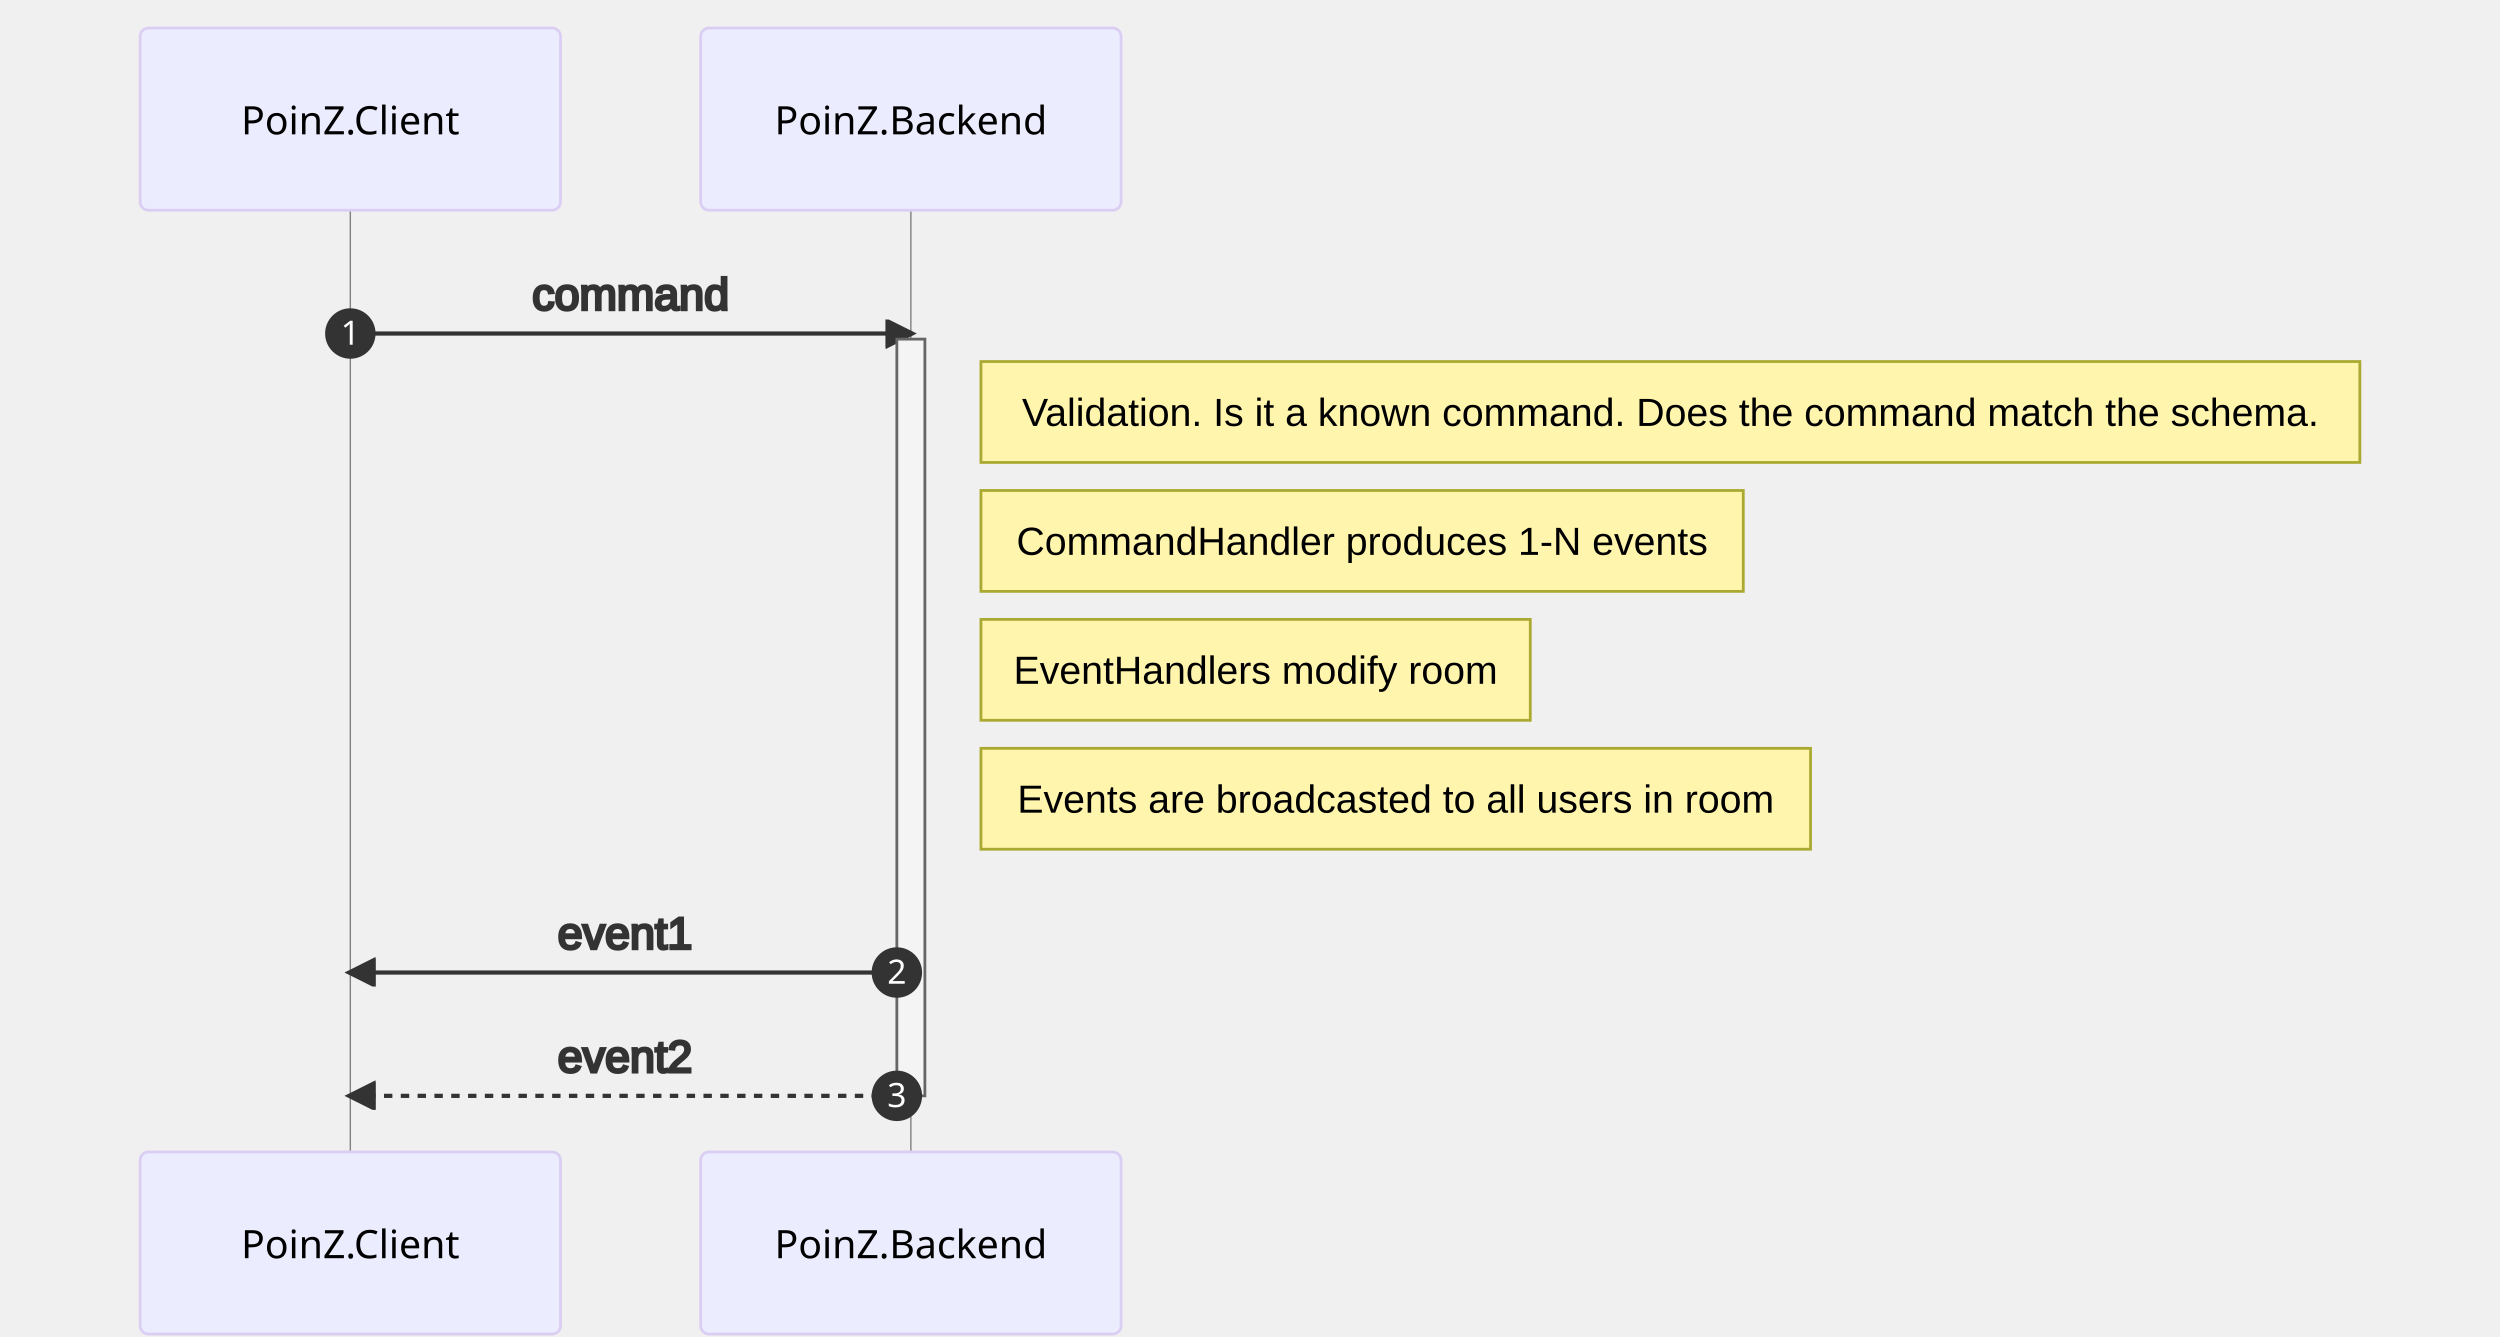
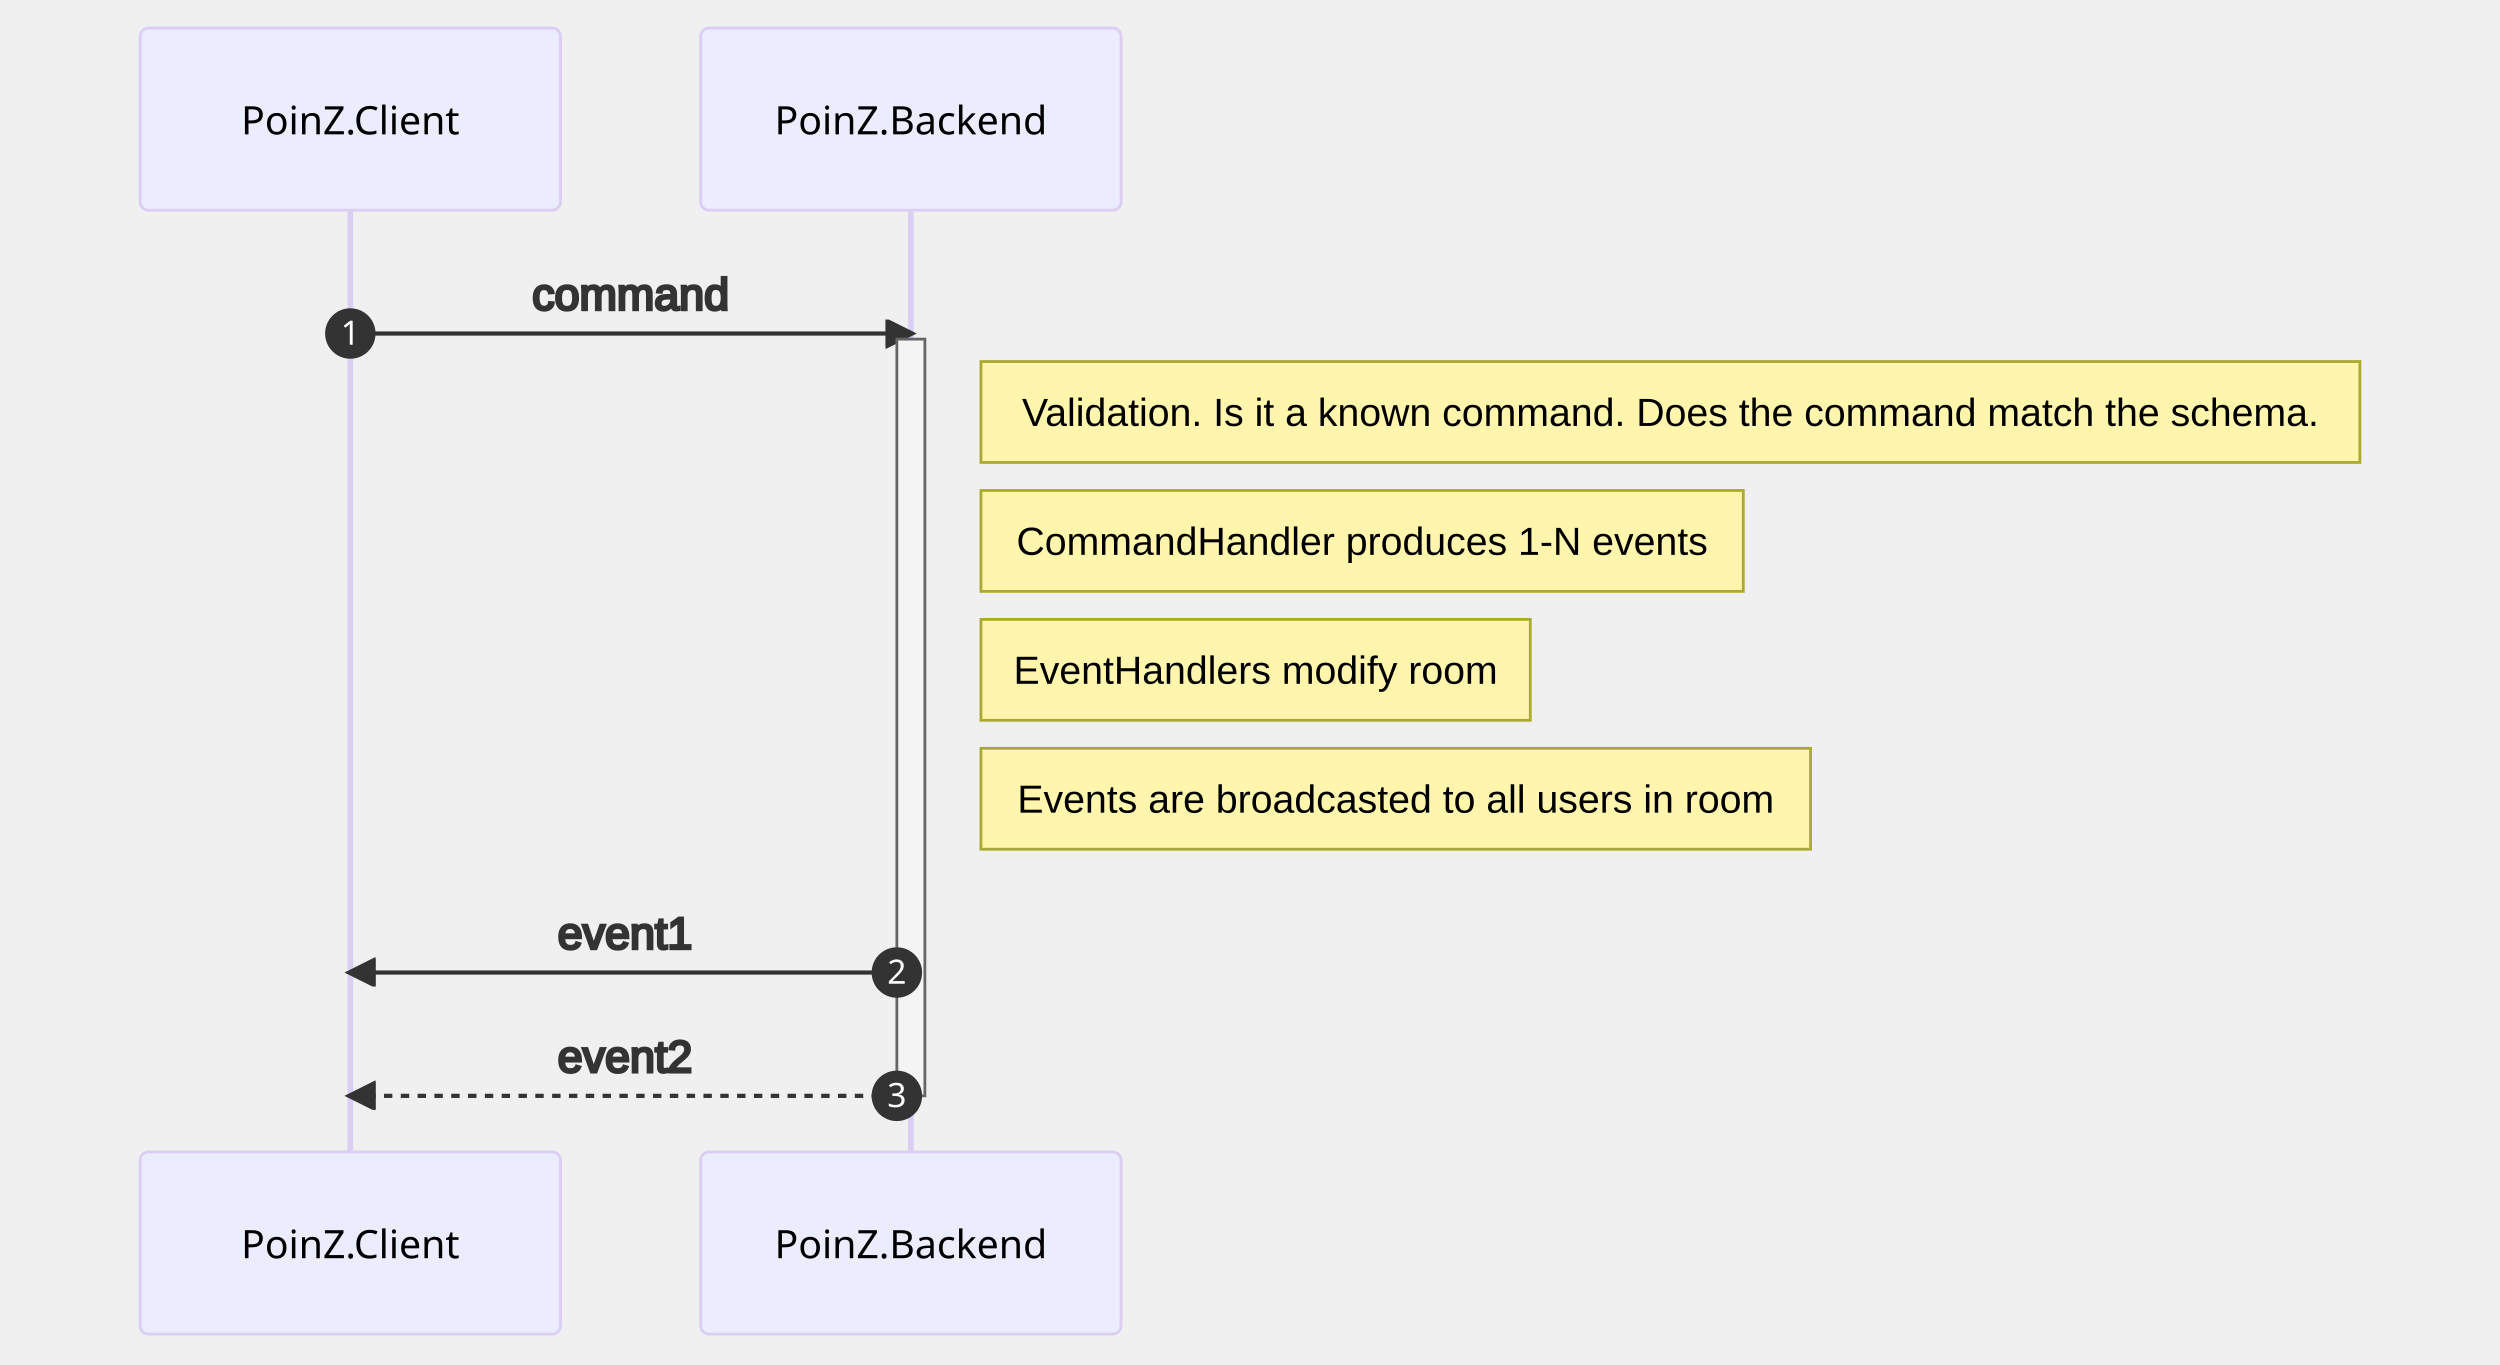
- <svg xmlns="http://www.w3.org/2000/svg" id="mermaid-svg" width="100%" height="477" style="max-width: 892px;" viewBox="-50 -10 892 477">
-   <style>#mermaid-svg {font-family:"trebuchet ms",verdana,arial,sans-serif;font-size:16px;fill:#333;}#mermaid-svg .error-icon{fill:#552222;}#mermaid-svg .error-text{fill:#552222;stroke:#552222;}#mermaid-svg .edge-thickness-normal{stroke-width:2px;}#mermaid-svg .edge-thickness-thick{stroke-width:3.5px;}#mermaid-svg .edge-pattern-solid{stroke-dasharray:0;}#mermaid-svg .edge-pattern-dashed{stroke-dasharray:3;}#mermaid-svg .edge-pattern-dotted{stroke-dasharray:2;}#mermaid-svg .marker{fill:#333333;stroke:#333333;}#mermaid-svg .marker.cross{stroke:#333333;}#mermaid-svg svg{font-family:"trebuchet ms",verdana,arial,sans-serif;font-size:16px;}#mermaid-svg .actor{stroke:hsl(259.626, 59.777%, 87.902%);fill:#ECECFF;}#mermaid-svg text.actor&gt;tspan{fill:black;stroke:none;}#mermaid-svg .actor-line{stroke:grey;}#mermaid-svg .messageLine0{stroke-width:1.5;stroke-dasharray:none;stroke:#333;}#mermaid-svg .messageLine1{stroke-width:1.5;stroke-dasharray:2,2;stroke:#333;}#mermaid-svg #arrowhead path{fill:#333;stroke:#333;}#mermaid-svg .sequenceNumber{fill:white;}#mermaid-svg #sequencenumber{fill:#333;}#mermaid-svg #crosshead path{fill:#333;stroke:#333;}#mermaid-svg .messageText{fill:#333;stroke:#333;}#mermaid-svg .labelBox{stroke:hsl(259.626, 59.777%, 87.902%);fill:#ECECFF;}#mermaid-svg .labelText,#mermaid-svg .labelText&gt;tspan{fill:black;stroke:none;}#mermaid-svg .loopText,#mermaid-svg .loopText&gt;tspan{fill:black;stroke:none;}#mermaid-svg .loopLine{stroke-width:2px;stroke-dasharray:2,2;stroke:hsl(259.626, 59.777%, 87.902%);fill:hsl(259.626, 59.777%, 87.902%);}#mermaid-svg .note{stroke:#aaaa33;fill:#fff5ad;}#mermaid-svg .noteText,#mermaid-svg .noteText&gt;tspan{fill:black;stroke:none;}#mermaid-svg .activation0{fill:#f4f4f4;stroke:#666;}#mermaid-svg .activation1{fill:#f4f4f4;stroke:#666;}#mermaid-svg .activation2{fill:#f4f4f4;stroke:#666;}#mermaid-svg :root{--mermaid-font-family:"trebuchet ms",verdana,arial,sans-serif;}</style>
+ <svg xmlns="http://www.w3.org/2000/svg" id="mermaid-svg" width="100%" height="487" style="max-width: 892px;" viewBox="-50 -10 892 487">
+   <style>#mermaid-svg {font-family:"trebuchet ms",verdana,arial,sans-serif;font-size:16px;fill:#333;}#mermaid-svg .error-icon{fill:#552222;}#mermaid-svg .error-text{fill:#552222;stroke:#552222;}#mermaid-svg .edge-thickness-normal{stroke-width:2px;}#mermaid-svg .edge-thickness-thick{stroke-width:3.5px;}#mermaid-svg .edge-pattern-solid{stroke-dasharray:0;}#mermaid-svg .edge-pattern-dashed{stroke-dasharray:3;}#mermaid-svg .edge-pattern-dotted{stroke-dasharray:2;}#mermaid-svg .marker{fill:#333333;stroke:#333333;}#mermaid-svg .marker.cross{stroke:#333333;}#mermaid-svg svg{font-family:"trebuchet ms",verdana,arial,sans-serif;font-size:16px;}#mermaid-svg .actor{stroke:hsl(259.626, 59.777%, 87.902%);fill:#ECECFF;}#mermaid-svg text.actor&gt;tspan{fill:black;stroke:none;}#mermaid-svg .actor-line{stroke:grey;}#mermaid-svg .messageLine0{stroke-width:1.5;stroke-dasharray:none;stroke:#333;}#mermaid-svg .messageLine1{stroke-width:1.5;stroke-dasharray:2,2;stroke:#333;}#mermaid-svg #arrowhead path{fill:#333;stroke:#333;}#mermaid-svg .sequenceNumber{fill:white;}#mermaid-svg #sequencenumber{fill:#333;}#mermaid-svg #crosshead path{fill:#333;stroke:#333;}#mermaid-svg .messageText{fill:#333;stroke:#333;}#mermaid-svg .labelBox{stroke:hsl(259.626, 59.777%, 87.902%);fill:#ECECFF;}#mermaid-svg .labelText,#mermaid-svg .labelText&gt;tspan{fill:black;stroke:none;}#mermaid-svg .loopText,#mermaid-svg .loopText&gt;tspan{fill:black;stroke:none;}#mermaid-svg .loopLine{stroke-width:2px;stroke-dasharray:2,2;stroke:hsl(259.626, 59.777%, 87.902%);fill:hsl(259.626, 59.777%, 87.902%);}#mermaid-svg .note{stroke:#aaaa33;fill:#fff5ad;}#mermaid-svg .noteText,#mermaid-svg .noteText&gt;tspan{fill:black;stroke:none;}#mermaid-svg .activation0{fill:#f4f4f4;stroke:#666;}#mermaid-svg .activation1{fill:#f4f4f4;stroke:#666;}#mermaid-svg .activation2{fill:#f4f4f4;stroke:#666;}#mermaid-svg .actor-man line{stroke:hsl(259.626, 59.777%, 87.902%);fill:#ECECFF;}#mermaid-svg .actor-man circle,#mermaid-svg line{stroke:hsl(259.626, 59.777%, 87.902%);fill:#ECECFF;stroke-width:2px;}#mermaid-svg :root{--mermaid-font-family:"trebuchet ms",verdana,arial,sans-serif;}</style>
  <g />
  <g>
-     <line id="actor0" x1="75" y1="5" x2="75" y2="466" class="actor-line" stroke-width="0.5px" stroke="#999" />
+     <line id="actor0" x1="75" y1="5" x2="75" y2="421" class="200" stroke-width="0.5px" stroke="#999" />
    <rect x="0" y="0" fill="#eaeaea" stroke="#666" width="150" height="65" rx="3" ry="3" class="actor" />
    <text x="75" y="32.5" dominant-baseline="central" alignment-baseline="central" class="actor" style="text-anchor: middle; font-size: 14px; font-weight: 400; font-family: Open-Sans, sans-serif;">
      <tspan x="75" dy="0">PoinZ.Client</tspan>
    </text>
  </g>
  <g>
-     <line id="actor1" x1="275" y1="5" x2="275" y2="466" class="actor-line" stroke-width="0.5px" stroke="#999" />
+     <line id="actor1" x1="275" y1="5" x2="275" y2="421" class="200" stroke-width="0.5px" stroke="#999" />
    <rect x="200" y="0" fill="#eaeaea" stroke="#666" width="150" height="65" rx="3" ry="3" class="actor" />
    <text x="275" y="32.5" dominant-baseline="central" alignment-baseline="central" class="actor" style="text-anchor: middle; font-size: 14px; font-weight: 400; font-family: Open-Sans, sans-serif;">
      <tspan x="275" dy="0">PoinZ.Backend</tspan>
    </text>
  </g>
  <defs>
    <marker id="arrowhead" refX="9" refY="5" markerUnits="userSpaceOnUse" markerWidth="12" markerHeight="12" orient="auto">
      <path d="M 0 0 L 10 5 L 0 10 z" />
    </marker>
  </defs>
  <defs>
    <marker id="crosshead" markerWidth="15" markerHeight="8" orient="auto" refX="16" refY="4">
      <path fill="black" stroke="#000000" stroke-width="1px" d="M 9,2 V 6 L16,4 Z" style="stroke-dasharray: 0, 0;" />
      <path fill="none" stroke="#000000" stroke-width="1px" d="M 0,1 L 6,7 M 6,1 L 0,7" style="stroke-dasharray: 0, 0;" />
    </marker>
  </defs>
  <defs>
    <marker id="filled-head" refX="18" refY="7" markerWidth="20" markerHeight="28" orient="auto">
      <path d="M 18,7 L9,13 L14,7 L9,1 Z" />
    </marker>
  </defs>
  <defs>
    <marker id="sequencenumber" refX="15" refY="15" markerWidth="60" markerHeight="40" orient="auto">
      <circle cx="15" cy="15" r="6" />
    </marker>
  </defs>
  <text x="175" y="80" text-anchor="middle" dominant-baseline="middle" alignment-baseline="middle" class="messageText" dy="1em" style="font-family: &quot;trebuchet ms&quot;, verdana, arial, sans-serif; font-size: 16px; font-weight: 400;">command</text>
  <line x1="75" y1="109" x2="275" y2="109" class="messageLine0" stroke-width="2" stroke="none" marker-end="url(#arrowhead)" marker-start="url(#sequencenumber)" style="fill: none;" />
  <text x="75" y="113" font-family="sans-serif" font-size="12px" text-anchor="middle" textLength="16px" class="sequenceNumber">1</text>
  <g>
    <rect x="270" y="111" fill="#EDF2AE" stroke="#666" width="10" height="270" rx="0" ry="0" class="activation0" />
  </g>
  <g>
    <rect x="300" y="119" fill="#EDF2AE" stroke="#666" width="492" height="36" rx="0" ry="0" class="note" />
    <text x="546" y="124" text-anchor="middle" dominant-baseline="middle" alignment-baseline="middle" class="noteText" dy="1em" style="font-family: &quot;trebuchet ms&quot;, verdana, arial, sans-serif; font-size: 14px; font-weight: 400;">
      <tspan x="546">Validation. Is it a known command. Does the command match the schema.</tspan>
    </text>
  </g>
  <g>
    <rect x="300" y="165" fill="#EDF2AE" stroke="#666" width="272" height="36" rx="0" ry="0" class="note" />
    <text x="436" y="170" text-anchor="middle" dominant-baseline="middle" alignment-baseline="middle" class="noteText" dy="1em" style="font-family: &quot;trebuchet ms&quot;, verdana, arial, sans-serif; font-size: 14px; font-weight: 400;">
      <tspan x="436">CommandHandler produces 1-N events</tspan>
    </text>
  </g>
  <g>
    <rect x="300" y="211" fill="#EDF2AE" stroke="#666" width="196" height="36" rx="0" ry="0" class="note" />
    <text x="398" y="216" text-anchor="middle" dominant-baseline="middle" alignment-baseline="middle" class="noteText" dy="1em" style="font-family: &quot;trebuchet ms&quot;, verdana, arial, sans-serif; font-size: 14px; font-weight: 400;">
      <tspan x="398">EventHandlers modify room</tspan>
    </text>
  </g>
  <g>
    <rect x="300" y="257" fill="#EDF2AE" stroke="#666" width="296" height="36" rx="0" ry="0" class="note" />
    <text x="448" y="262" text-anchor="middle" dominant-baseline="middle" alignment-baseline="middle" class="noteText" dy="1em" style="font-family: &quot;trebuchet ms&quot;, verdana, arial, sans-serif; font-size: 14px; font-weight: 400;">
      <tspan x="448">Events are broadcasted to all users in room</tspan>
    </text>
  </g>
  <text x="173" y="308" text-anchor="middle" dominant-baseline="middle" alignment-baseline="middle" class="messageText" dy="1em" style="font-family: &quot;trebuchet ms&quot;, verdana, arial, sans-serif; font-size: 16px; font-weight: 400;">event1</text>
  <line x1="270" y1="337" x2="75" y2="337" class="messageLine0" stroke-width="2" stroke="none" marker-end="url(#arrowhead)" marker-start="url(#sequencenumber)" style="fill: none;" />
  <text x="270" y="341" font-family="sans-serif" font-size="12px" text-anchor="middle" textLength="16px" class="sequenceNumber">2</text>
  <text x="173" y="352" text-anchor="middle" dominant-baseline="middle" alignment-baseline="middle" class="messageText" dy="1em" style="font-family: &quot;trebuchet ms&quot;, verdana, arial, sans-serif; font-size: 16px; font-weight: 400;">event2</text>
  <line x1="270" y1="381" x2="75" y2="381" class="messageLine1" stroke-width="2" stroke="none" marker-end="url(#arrowhead)" marker-start="url(#sequencenumber)" style="stroke-dasharray: 3, 3; fill: none;" />
  <text x="270" y="385" font-family="sans-serif" font-size="12px" text-anchor="middle" textLength="16px" class="sequenceNumber">3</text>
  <g>
    <rect x="0" y="401" fill="#eaeaea" stroke="#666" width="150" height="65" rx="3" ry="3" class="actor" />
    <text x="75" y="433.5" dominant-baseline="central" alignment-baseline="central" class="actor" style="text-anchor: middle; font-size: 14px; font-weight: 400; font-family: Open-Sans, sans-serif;">
      <tspan x="75" dy="0">PoinZ.Client</tspan>
    </text>
  </g>
  <g>
    <rect x="200" y="401" fill="#eaeaea" stroke="#666" width="150" height="65" rx="3" ry="3" class="actor" />
    <text x="275" y="433.5" dominant-baseline="central" alignment-baseline="central" class="actor" style="text-anchor: middle; font-size: 14px; font-weight: 400; font-family: Open-Sans, sans-serif;">
      <tspan x="275" dy="0">PoinZ.Backend</tspan>
    </text>
  </g>
</svg>
